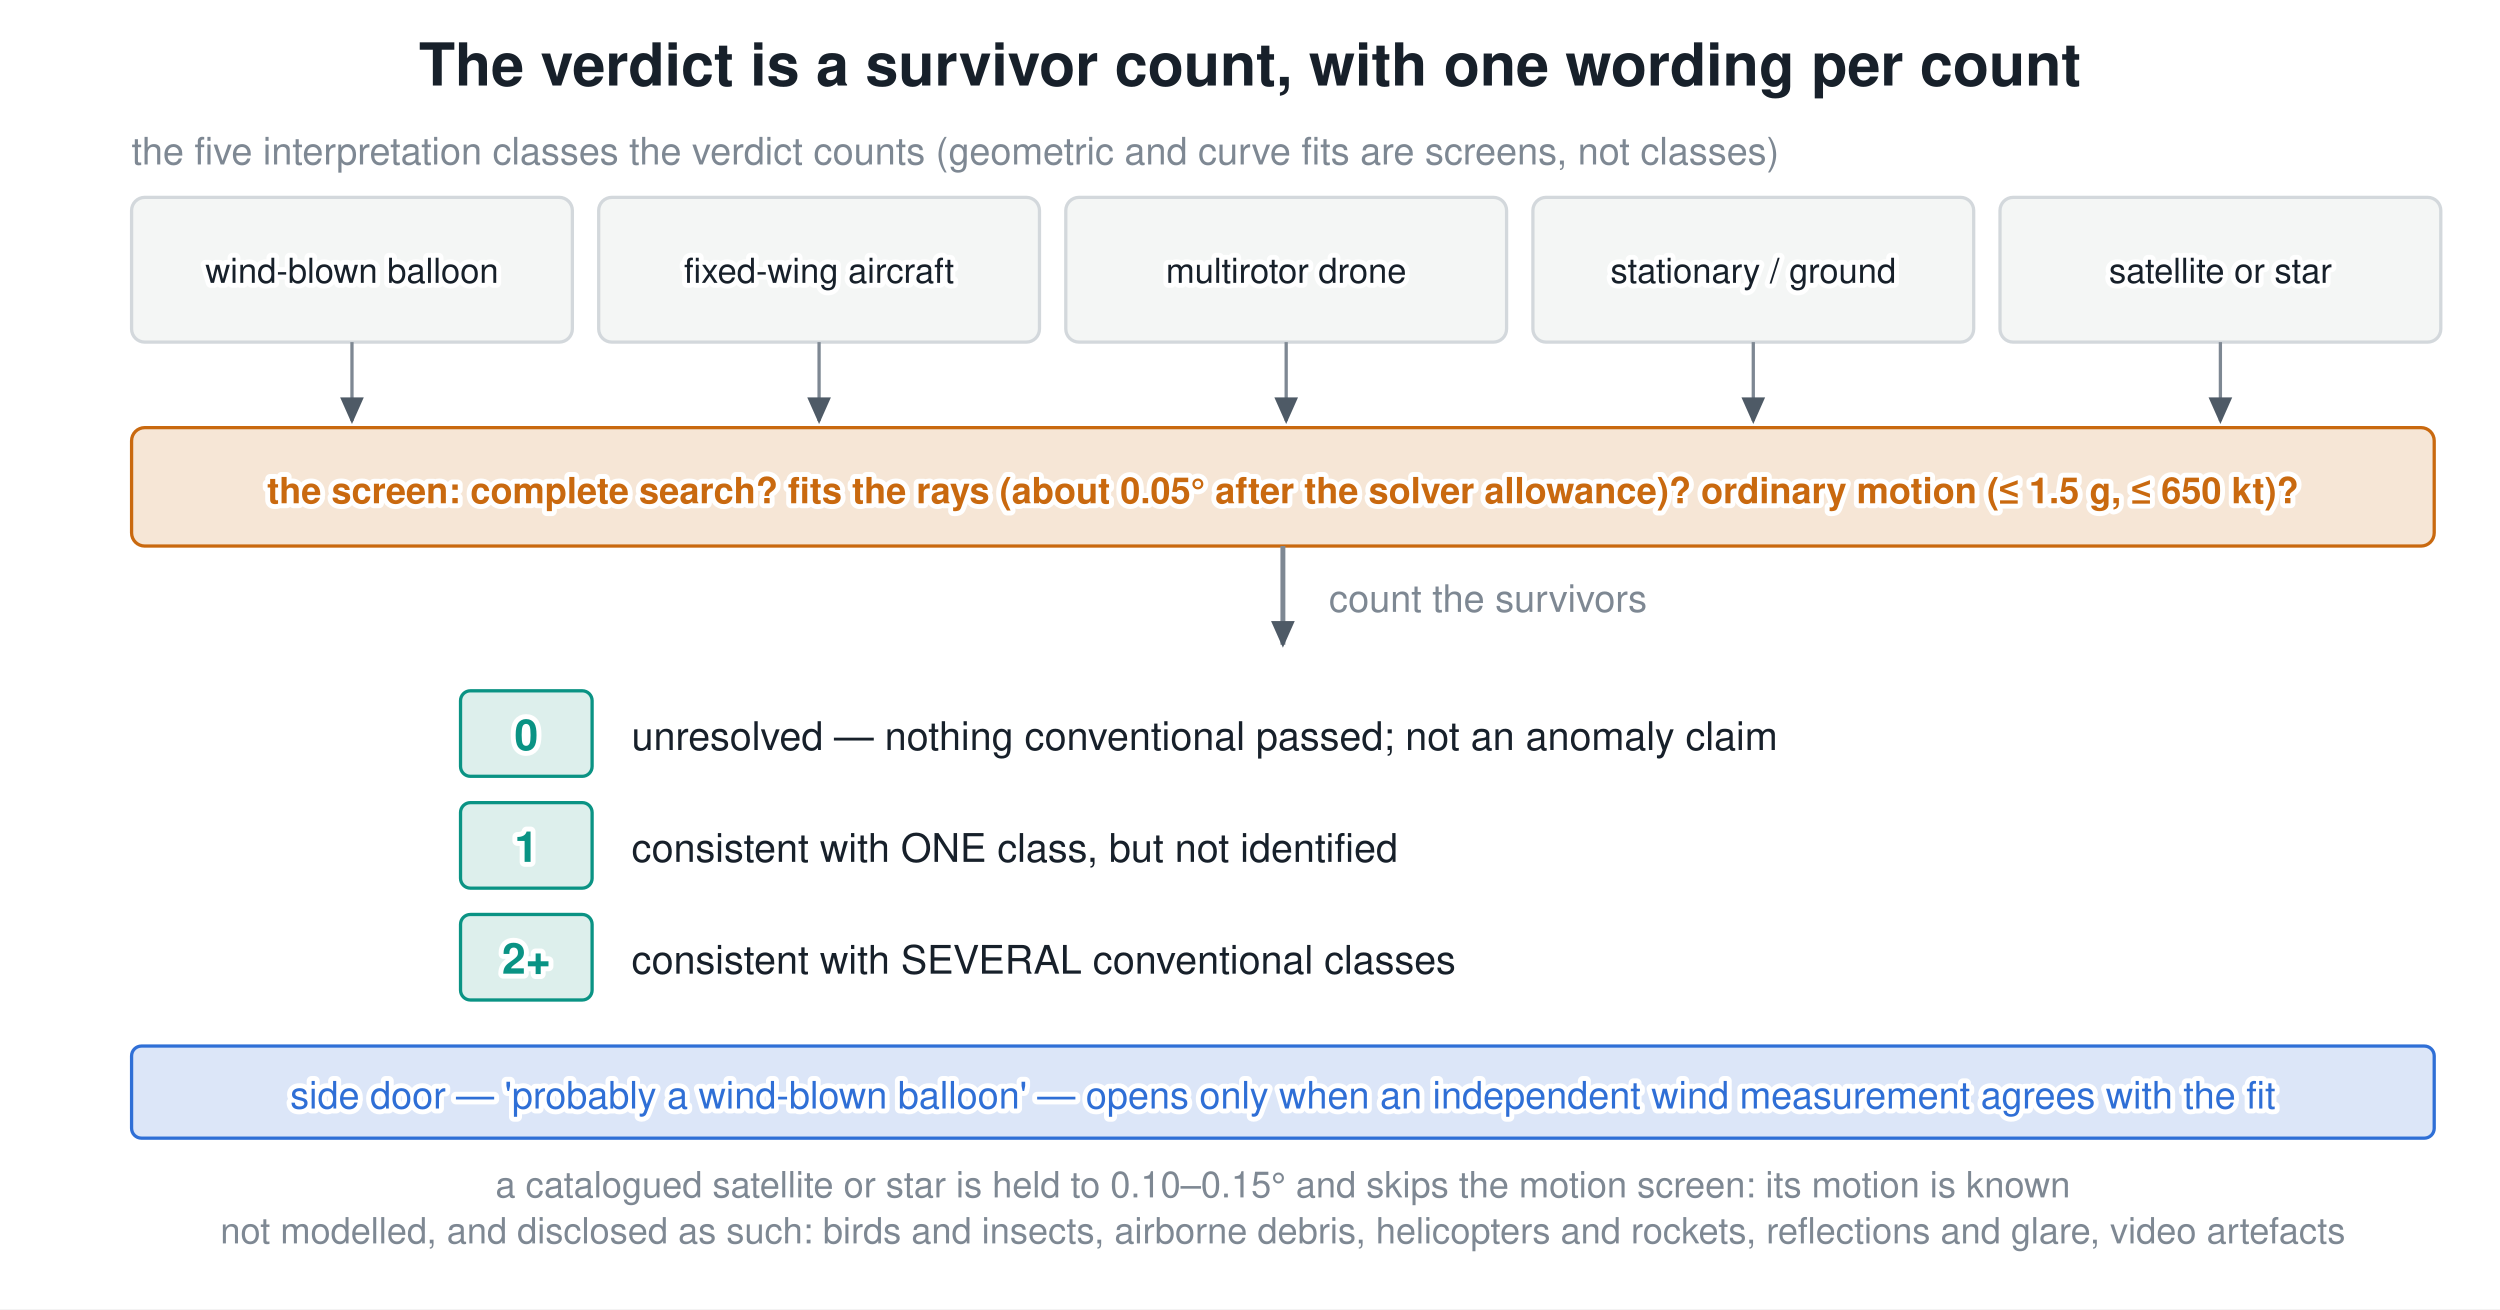
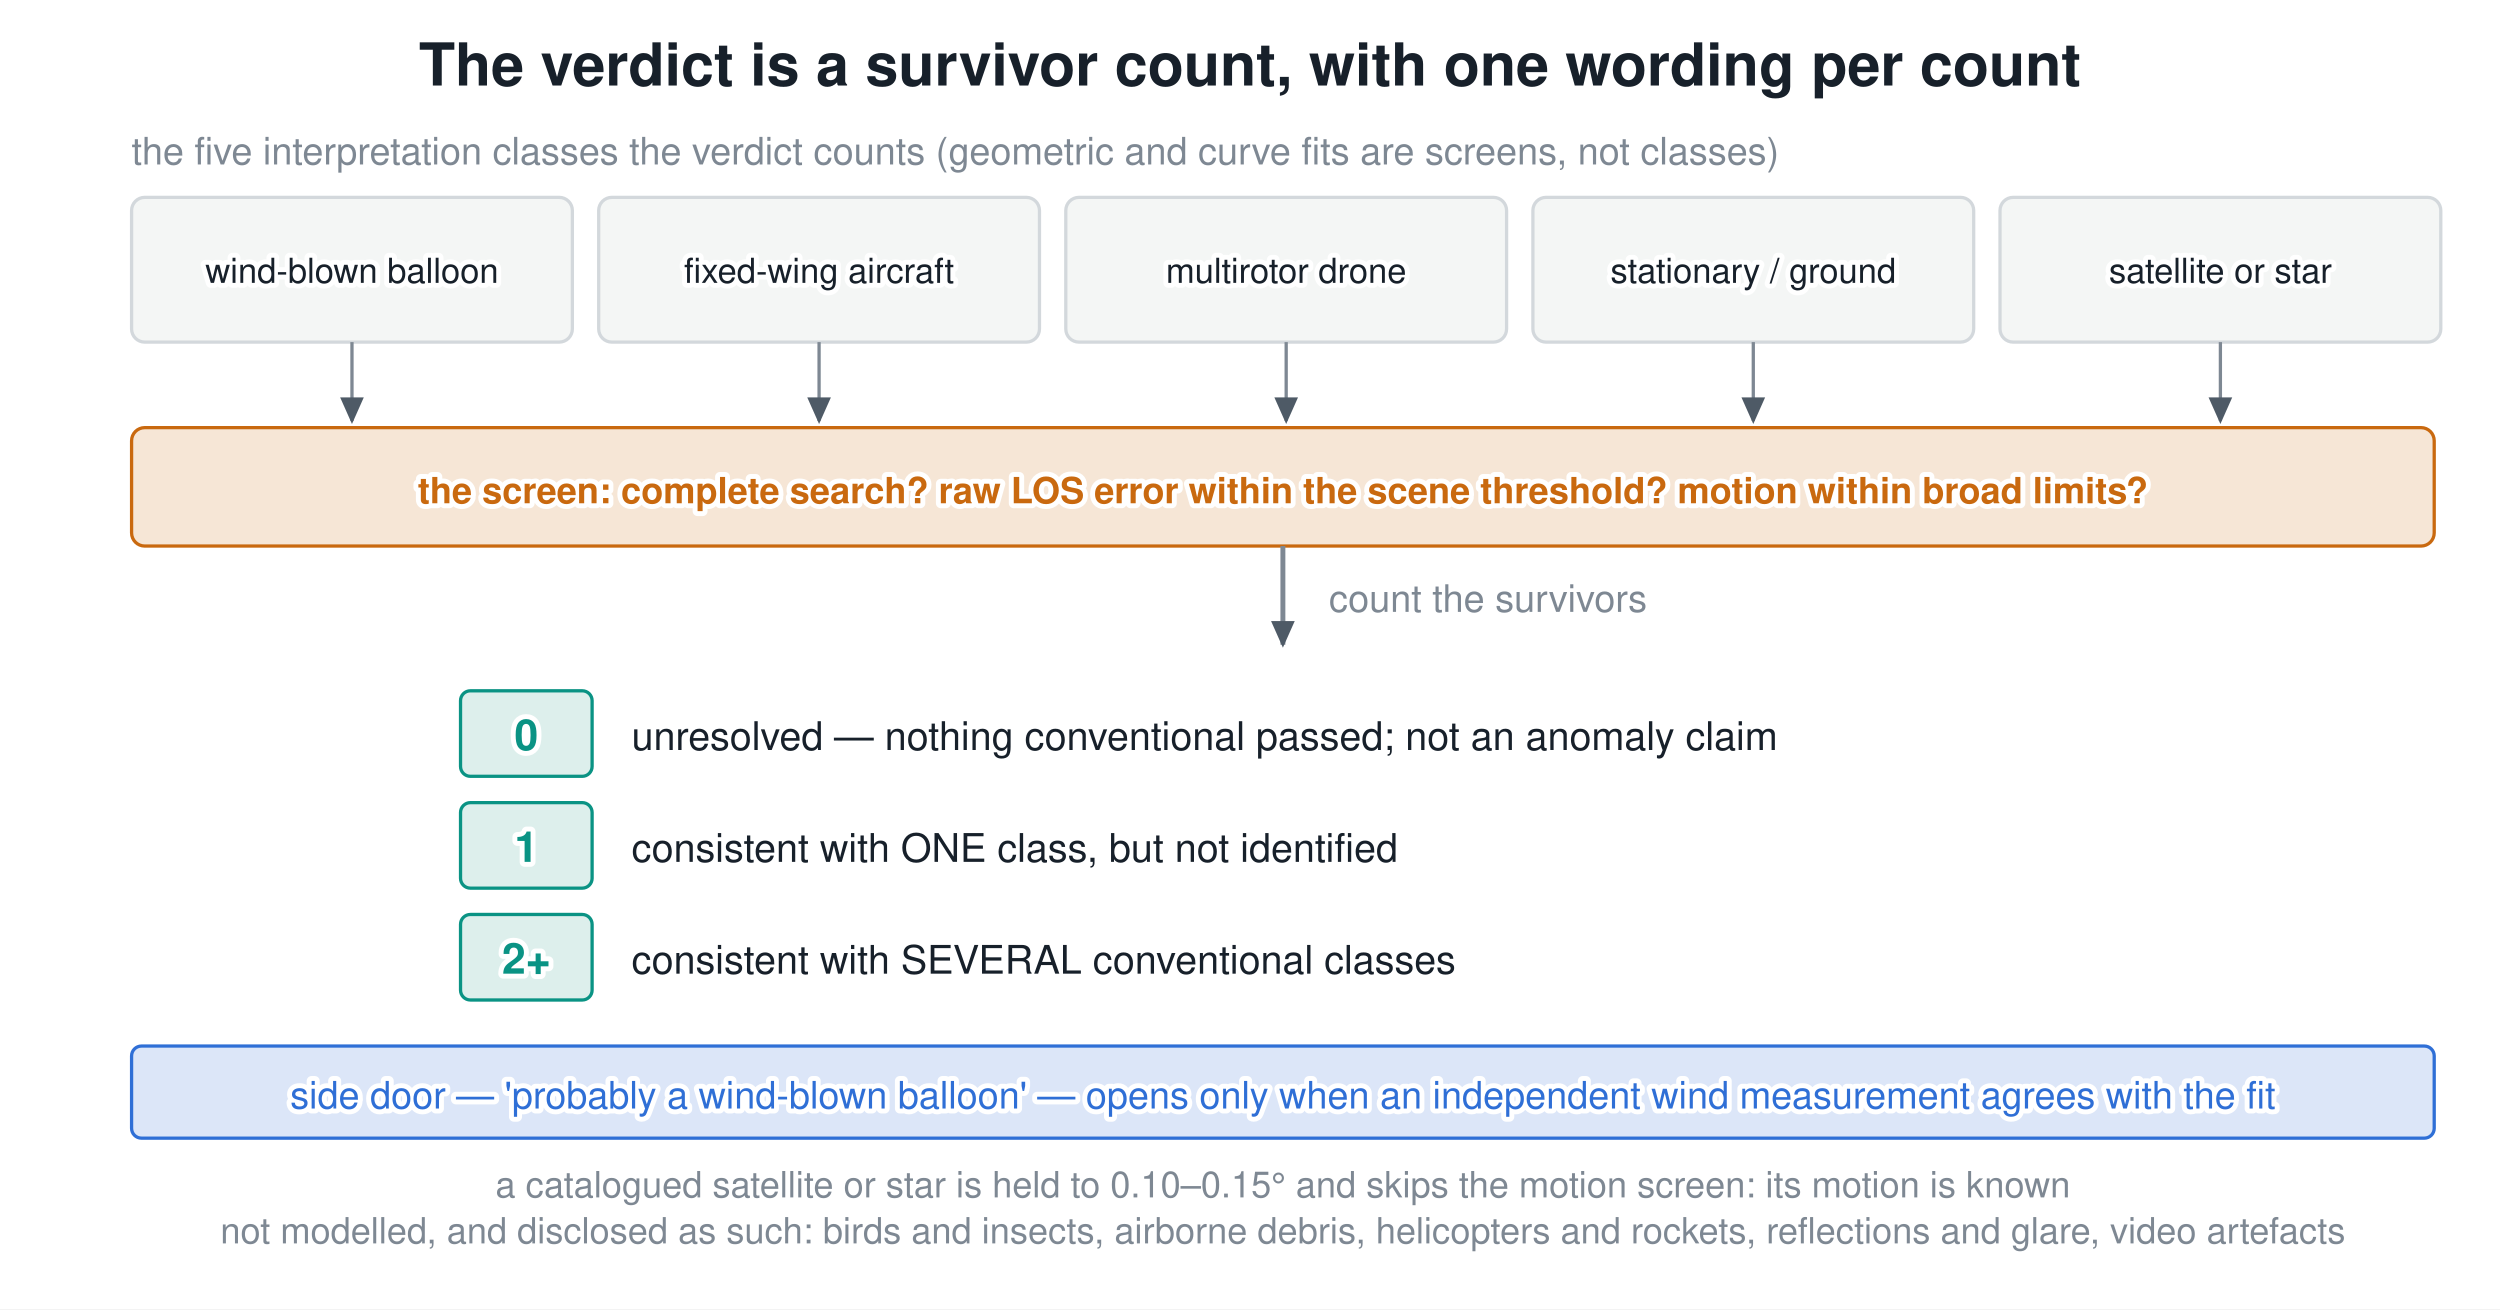
<svg xmlns="http://www.w3.org/2000/svg" width="760" height="398" viewBox="0 0 760 398" font-family="Helvetica, Arial, sans-serif">
  <rect width="760" height="398" fill="#FFFFFF" />
  <defs>
    <marker id="ai" viewBox="0 0 10 10" refX="8" refY="5" markerWidth="9" markerHeight="9" markerUnits="userSpaceOnUse" orient="auto">
      <path d="M0,1 L9,5 L0,9 z" fill="#4E5A66" />
    </marker>
  </defs>
  <text x="380.0" y="26.0" font-family="Helvetica, Arial, sans-serif" font-size="18" font-weight="700" fill="#17202A" text-anchor="middle" style="">The verdict is a survivor count, with one wording per count</text>
  <rect x="40.0" y="60.0" width="134.0" height="44.0" rx="4" fill="#F4F6F5" stroke="#D3D8DC" stroke-width="1" />
  <text x="107.0" y="86.0" font-family="Helvetica, Arial, sans-serif" font-size="10.5" font-weight="normal" fill="#17202A" text-anchor="middle" style="paint-order:stroke;stroke:#FFFFFF;stroke-width:3px;stroke-linejoin:round;">wind-blown balloon</text>
  <rect x="182.0" y="60.0" width="134.0" height="44.0" rx="4" fill="#F4F6F5" stroke="#D3D8DC" stroke-width="1" />
  <text x="249.0" y="86.0" font-family="Helvetica, Arial, sans-serif" font-size="10.5" font-weight="normal" fill="#17202A" text-anchor="middle" style="paint-order:stroke;stroke:#FFFFFF;stroke-width:3px;stroke-linejoin:round;">fixed-wing aircraft</text>
  <rect x="324.0" y="60.0" width="134.0" height="44.0" rx="4" fill="#F4F6F5" stroke="#D3D8DC" stroke-width="1" />
  <text x="391.0" y="86.0" font-family="Helvetica, Arial, sans-serif" font-size="10.5" font-weight="normal" fill="#17202A" text-anchor="middle" style="paint-order:stroke;stroke:#FFFFFF;stroke-width:3px;stroke-linejoin:round;">multirotor drone</text>
  <rect x="466.0" y="60.0" width="134.0" height="44.0" rx="4" fill="#F4F6F5" stroke="#D3D8DC" stroke-width="1" />
  <text x="533.0" y="86.0" font-family="Helvetica, Arial, sans-serif" font-size="10.5" font-weight="normal" fill="#17202A" text-anchor="middle" style="paint-order:stroke;stroke:#FFFFFF;stroke-width:3px;stroke-linejoin:round;">stationary / ground</text>
  <rect x="608.0" y="60.0" width="134.0" height="44.0" rx="4" fill="#F4F6F5" stroke="#D3D8DC" stroke-width="1" />
  <text x="675.0" y="86.0" font-family="Helvetica, Arial, sans-serif" font-size="10.5" font-weight="normal" fill="#17202A" text-anchor="middle" style="paint-order:stroke;stroke:#FFFFFF;stroke-width:3px;stroke-linejoin:round;">satellite or star</text>
  <text x="40.0" y="50.0" font-family="Helvetica, Arial, sans-serif" font-size="11.5" font-weight="normal" fill="#7E8893" text-anchor="start" style="paint-order:stroke;stroke:#FFFFFF;stroke-width:3px;stroke-linejoin:round;">the five interpretation classes the verdict counts (geometric and curve fits are screens, not classes)</text>
  <rect x="40.0" y="130.0" width="700.0" height="36.0" rx="4" fill="#F6E6D6" stroke="#C9690F" stroke-width="1" />
-   <text x="390.0" y="153.0" font-family="Helvetica, Arial, sans-serif" font-size="11" font-weight="700" fill="#C9690F" text-anchor="middle" style="paint-order:stroke;stroke:#FFFFFF;stroke-width:3px;stroke-linejoin:round;">the screen: complete search? fits the rays (about 0.05° after the solver allowance)? ordinary motion (≤ 1.5 g, ≤ 650 kt)?</text>
+   <text x="390.0" y="153.0" font-family="Helvetica, Arial, sans-serif" font-size="11" font-weight="700" fill="#C9690F" text-anchor="middle" style="paint-order:stroke;stroke:#FFFFFF;stroke-width:3px;stroke-linejoin:round;">the screen: complete search? raw LOS error within the scene threshold? motion within broad limits?</text>
  <line x1="107.0" y1="104.0" x2="107.0" y2="128.0" stroke="#7E8893" stroke-width="1" marker-end="url(#ai)" />
  <line x1="249.0" y1="104.0" x2="249.0" y2="128.0" stroke="#7E8893" stroke-width="1" marker-end="url(#ai)" />
  <line x1="391.0" y1="104.0" x2="391.0" y2="128.0" stroke="#7E8893" stroke-width="1" marker-end="url(#ai)" />
  <line x1="533.0" y1="104.0" x2="533.0" y2="128.0" stroke="#7E8893" stroke-width="1" marker-end="url(#ai)" />
  <line x1="675.0" y1="104.0" x2="675.0" y2="128.0" stroke="#7E8893" stroke-width="1" marker-end="url(#ai)" />
  <text x="390.0" y="364.0" font-family="Helvetica, Arial, sans-serif" font-size="11" font-weight="normal" fill="#7E8893" text-anchor="middle" style="paint-order:stroke;stroke:#FFFFFF;stroke-width:3px;stroke-linejoin:round;">a catalogued satellite or star is held to 0.10–0.15° and skips the motion screen: its motion is known</text>
  <text x="390.0" y="378.0" font-family="Helvetica, Arial, sans-serif" font-size="11" font-weight="normal" fill="#7E8893" text-anchor="middle" style="paint-order:stroke;stroke:#FFFFFF;stroke-width:3px;stroke-linejoin:round;">not modelled, and disclosed as such: birds and insects, airborne debris, helicopters and rockets, reflections and glare, video artefacts</text>
  <line x1="390.0" y1="166.0" x2="390.0" y2="196.0" stroke="#7E8893" stroke-width="1.5" marker-end="url(#ai)" />
  <text x="404.0" y="186.0" font-family="Helvetica, Arial, sans-serif" font-size="11.5" font-weight="normal" fill="#7E8893" text-anchor="start" style="paint-order:stroke;stroke:#FFFFFF;stroke-width:3px;stroke-linejoin:round;">count the survivors</text>
  <rect x="140.0" y="210.0" width="40.0" height="26.0" rx="3" fill="#DDEFEC" stroke="#0A9384" stroke-width="1" />
  <text x="160.0" y="228.0" font-family="Helvetica, Arial, sans-serif" font-size="13" font-weight="700" fill="#0A9384" text-anchor="middle" style="paint-order:stroke;stroke:#FFFFFF;stroke-width:3px;stroke-linejoin:round;">0</text>
  <text x="192.0" y="228.0" font-family="Helvetica, Arial, sans-serif" font-size="12" font-weight="normal" fill="#17202A" text-anchor="start" style="paint-order:stroke;stroke:#FFFFFF;stroke-width:3px;stroke-linejoin:round;">unresolved — nothing conventional passed; not an anomaly claim</text>
  <rect x="140.0" y="244.0" width="40.0" height="26.0" rx="3" fill="#DDEFEC" stroke="#0A9384" stroke-width="1" />
  <text x="160.0" y="262.0" font-family="Helvetica, Arial, sans-serif" font-size="13" font-weight="700" fill="#0A9384" text-anchor="middle" style="paint-order:stroke;stroke:#FFFFFF;stroke-width:3px;stroke-linejoin:round;">1</text>
  <text x="192.0" y="262.0" font-family="Helvetica, Arial, sans-serif" font-size="12" font-weight="normal" fill="#17202A" text-anchor="start" style="paint-order:stroke;stroke:#FFFFFF;stroke-width:3px;stroke-linejoin:round;">consistent with ONE class, but not identified</text>
  <rect x="140.0" y="278.0" width="40.0" height="26.0" rx="3" fill="#DDEFEC" stroke="#0A9384" stroke-width="1" />
  <text x="160.0" y="296.0" font-family="Helvetica, Arial, sans-serif" font-size="13" font-weight="700" fill="#0A9384" text-anchor="middle" style="paint-order:stroke;stroke:#FFFFFF;stroke-width:3px;stroke-linejoin:round;">2+</text>
  <text x="192.0" y="296.0" font-family="Helvetica, Arial, sans-serif" font-size="12" font-weight="normal" fill="#17202A" text-anchor="start" style="paint-order:stroke;stroke:#FFFFFF;stroke-width:3px;stroke-linejoin:round;">consistent with SEVERAL conventional classes</text>
  <rect x="40.0" y="318.0" width="700.0" height="28.0" rx="3" fill="#DCE6F8" stroke="#2F6FD6" stroke-width="1" />
  <text x="390.0" y="337.0" font-family="Helvetica, Arial, sans-serif" font-size="11.5" font-weight="normal" fill="#2F6FD6" text-anchor="middle" style="paint-order:stroke;stroke:#FFFFFF;stroke-width:3px;stroke-linejoin:round;">side door — 'probably a wind-blown balloon' — opens only when an independent wind measurement agrees with the fit</text>
</svg>
